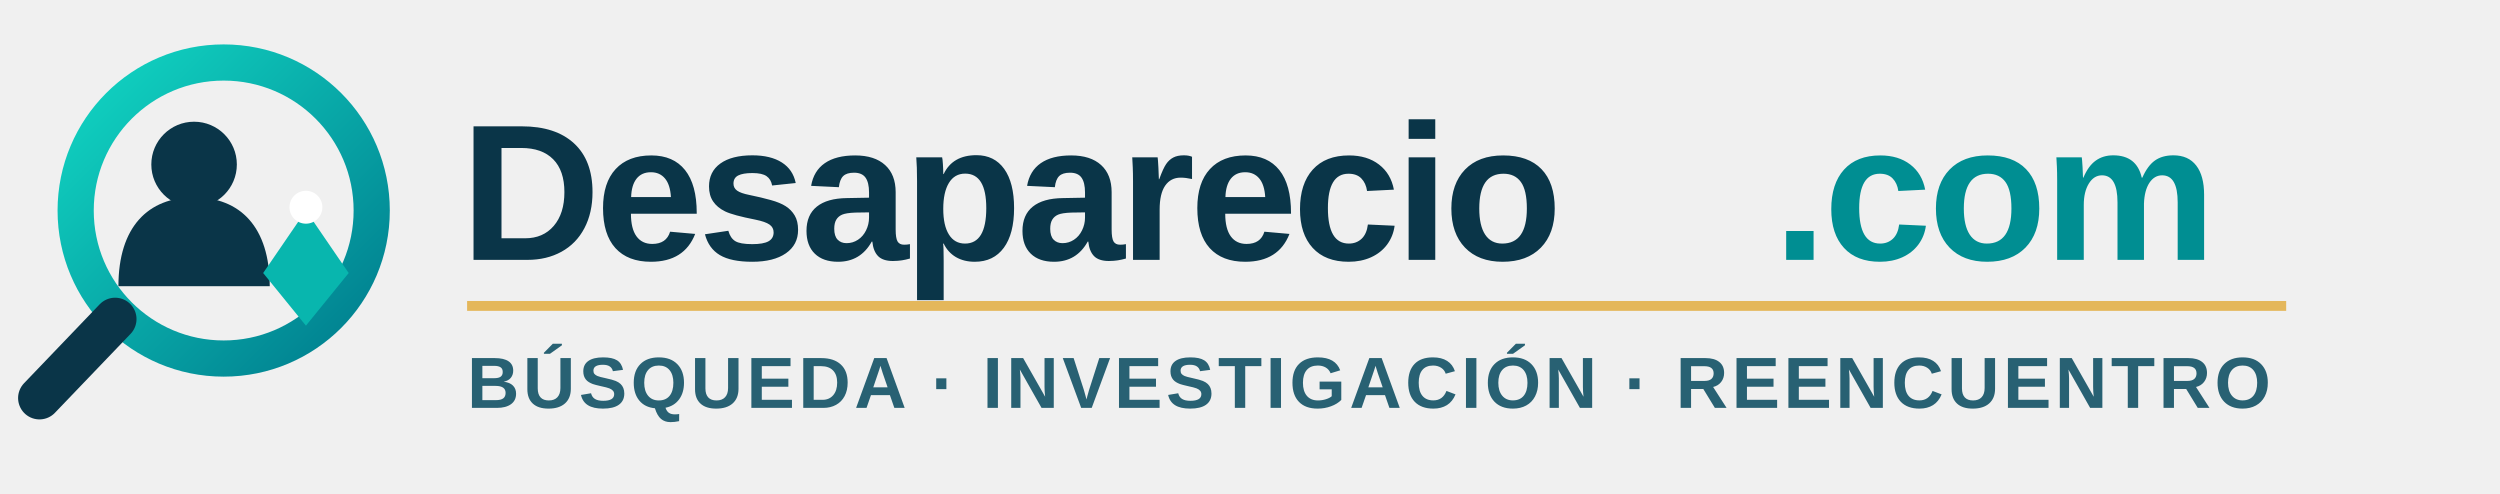
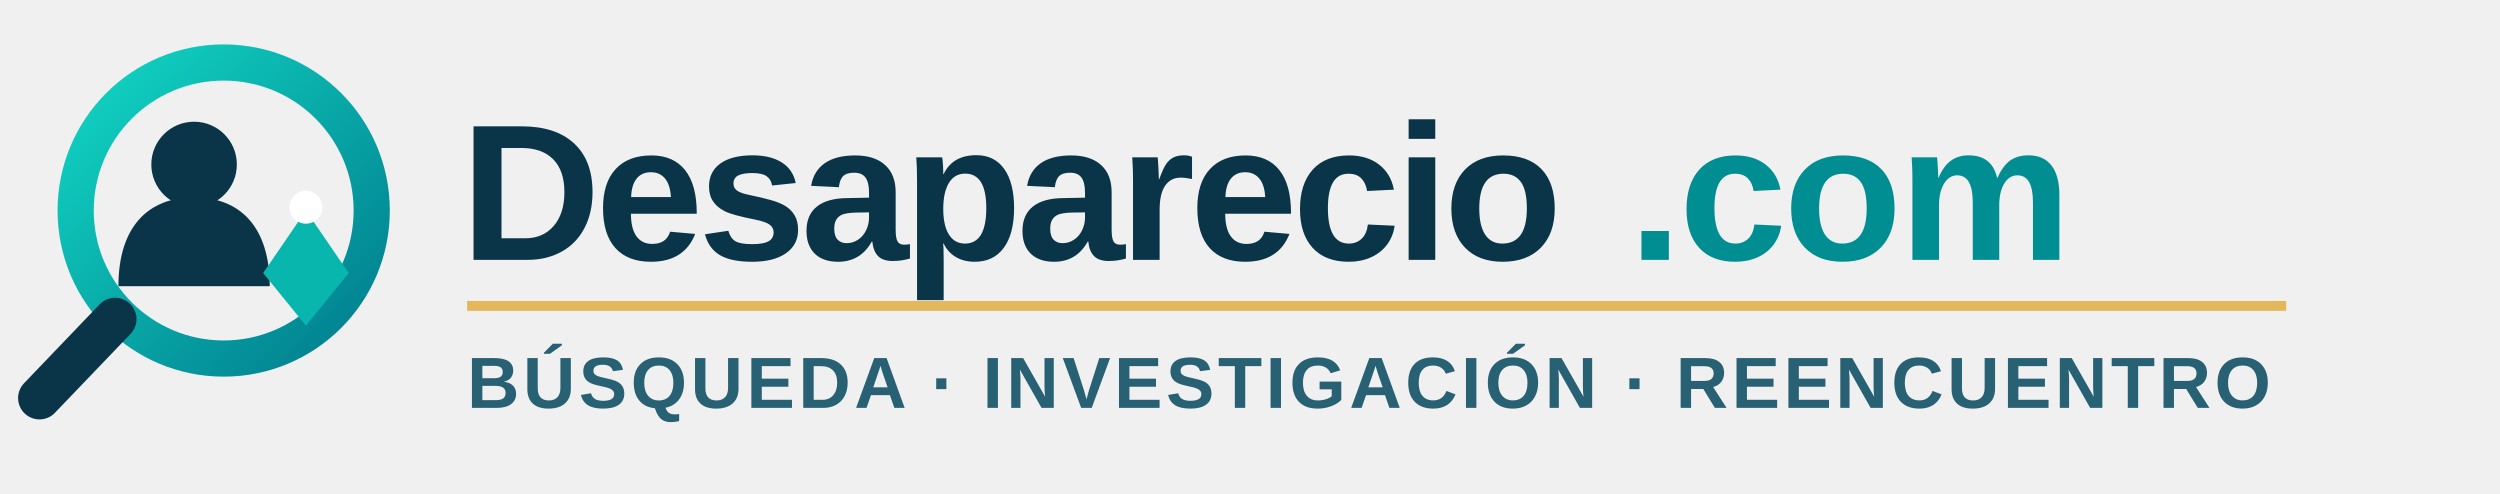
<svg xmlns="http://www.w3.org/2000/svg" viewBox="0 0 760 150" role="img" aria-labelledby="title">
  <defs>
    <linearGradient id="sea" x1="0" y1="0" x2="1" y2="1">
      <stop stop-color="#11d6c3" />
      <stop offset="1" stop-color="#007c8d" />
    </linearGradient>
  </defs>
  <circle cx="68" cy="64" r="45" fill="none" stroke="url(#sea)" stroke-width="11" />
  <path d="M35 97L12 121" fill="none" stroke="#0a3548" stroke-width="13" stroke-linecap="round" />
  <circle cx="59" cy="50" r="13" fill="#0a3548" />
  <path d="M36 87c0-18 9-27 23-27s23 9 23 27" fill="#0a3548" />
  <path d="M80 83l13-19 13 19-13 16z" fill="#08b6ae" />
  <path d="M93 68a5 5 0 1 0 0-10 5 5 0 0 0 0 10" fill="#fff" />
  <text x="140" y="79" font-family="Arial,Helvetica,sans-serif" font-size="59" font-weight="800" letter-spacing="-1.6" fill="#0a3548">Desaparecio</text>
-   <text x="539" y="79" font-family="Arial,Helvetica,sans-serif" font-size="59" font-weight="800" letter-spacing="-1" fill="#008e92">.com</text>
+   <text x="495" y="79" font-family="Arial,Helvetica,sans-serif" font-size="59" font-weight="800" letter-spacing="-1" fill="#008e92">.com</text>
  <path d="M142 93h553" stroke="#e4b75b" stroke-width="3" />
  <text x="142" y="124" font-family="Arial,Helvetica,sans-serif" font-size="22" font-weight="700" letter-spacing="1.1" fill="#286173">BÚSQUEDA · INVESTIGACIÓN · REENCUENTRO</text>
</svg>
